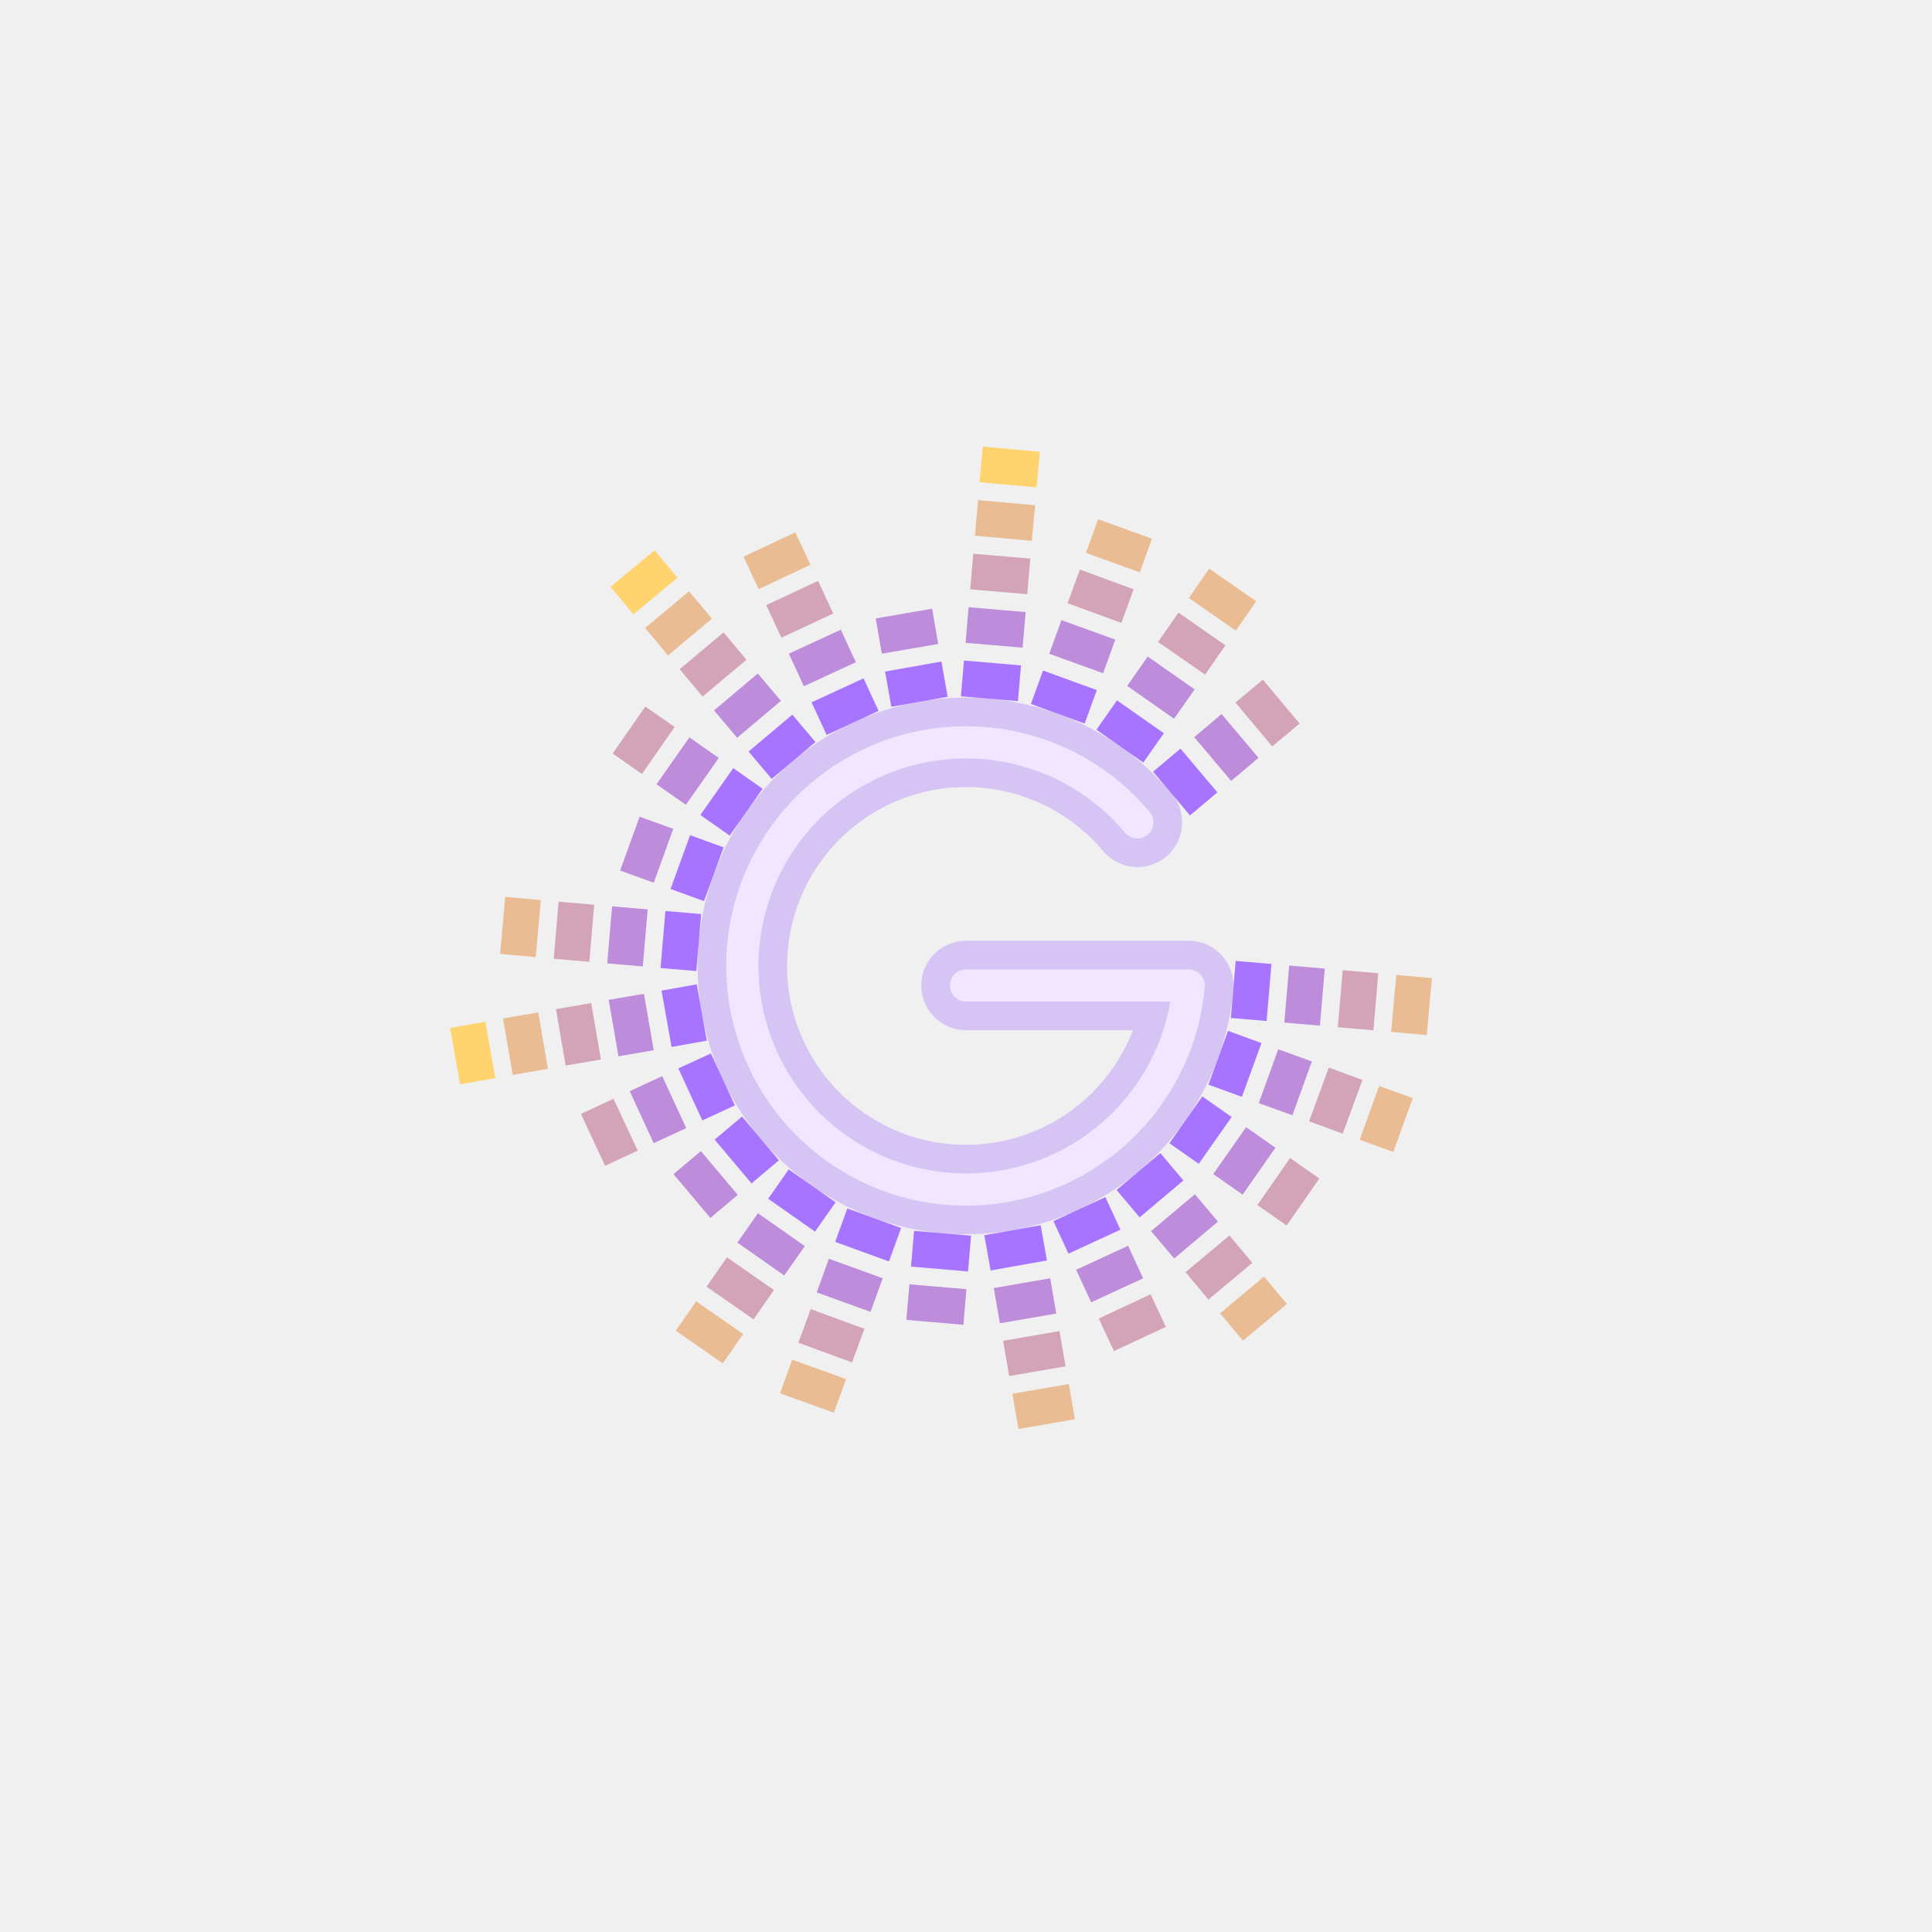
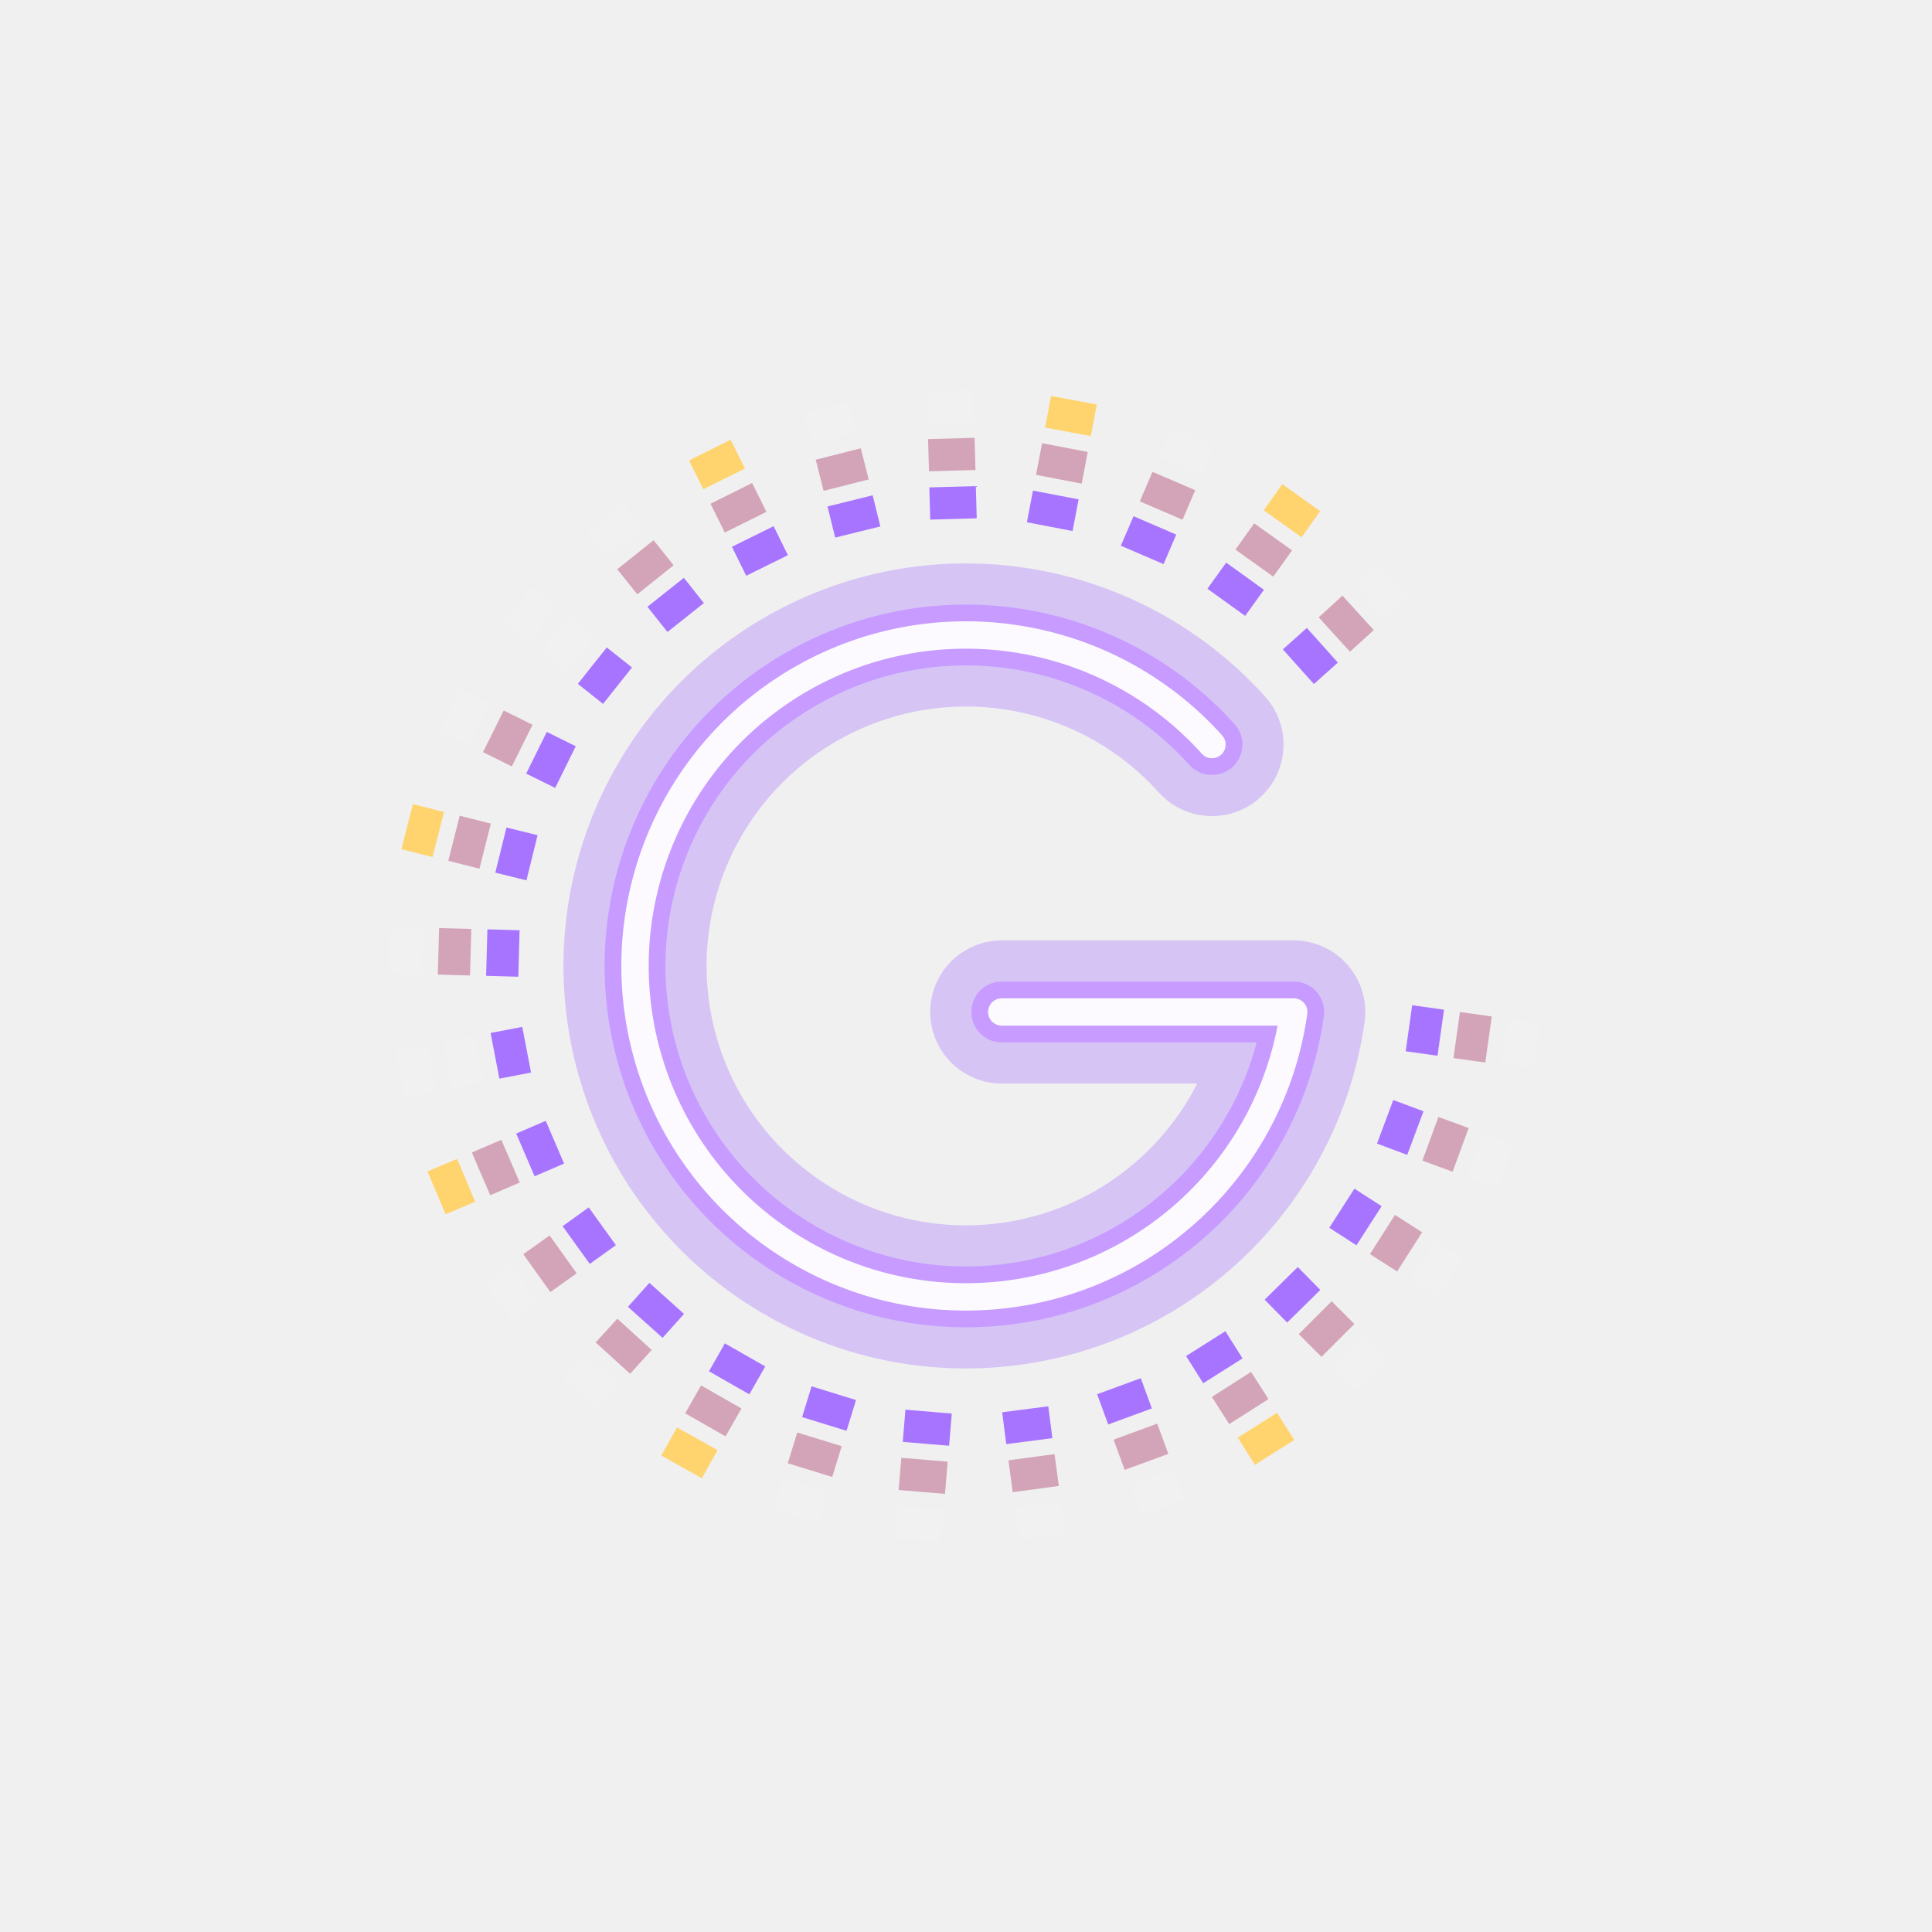
<svg xmlns="http://www.w3.org/2000/svg" viewBox="0 0 108 108" width="108" height="108">
-   <path d="M63.58 45.97 A12.5 12.5 0 1 0 66.45 55.09 L54 55.09" fill="none" stroke="#A774FF" stroke-opacity="0.35" stroke-width="5" stroke-linecap="round" stroke-linejoin="round" />
-   <path d="M63.58 45.97 A12.5 12.5 0 1 0 66.45 55.09 L54 55.09" fill="none" stroke="#F1E6FF" stroke-width="1.8" stroke-linecap="round" stroke-linejoin="round" />
-   <line x1="65.49" y1="44.36" x2="67.02" y2="43.07" stroke="#A774FF" stroke-width="3.2" />
-   <line x1="67.79" y1="42.43" x2="69.32" y2="41.14" stroke="#BD8CDB" stroke-width="3.2" />
-   <line x1="70.09" y1="40.50" x2="71.62" y2="39.22" stroke="#D3A4B7" stroke-width="3.2" />
-   <line x1="72.39" y1="38.57" x2="73.92" y2="37.29" stroke="#FFFFFF" stroke-opacity="0.06" stroke-width="3.2" />
-   <line x1="74.68" y1="36.64" x2="76.22" y2="35.36" stroke="#FFFFFF" stroke-opacity="0.06" stroke-width="3.2" />
-   <line x1="62.60" y1="41.71" x2="63.75" y2="40.07" stroke="#A774FF" stroke-width="3.2" />
-   <line x1="64.32" y1="39.26" x2="65.47" y2="37.62" stroke="#BD8CDB" stroke-width="3.2" />
-   <line x1="66.05" y1="36.80" x2="67.19" y2="35.16" stroke="#D3A4B7" stroke-width="3.2" />
-   <line x1="67.77" y1="34.34" x2="68.91" y2="32.70" stroke="#E9BC93" stroke-width="3.2" />
-   <line x1="69.49" y1="31.88" x2="70.63" y2="30.24" stroke="#FFFFFF" stroke-opacity="0.06" stroke-width="3.2" />
-   <line x1="59.13" y1="39.90" x2="59.81" y2="38.03" stroke="#A774FF" stroke-width="3.2" />
-   <line x1="60.16" y1="37.09" x2="60.84" y2="35.21" stroke="#BD8CDB" stroke-width="3.2" />
-   <line x1="61.18" y1="34.27" x2="61.87" y2="32.39" stroke="#D3A4B7" stroke-width="3.2" />
-   <line x1="62.21" y1="31.45" x2="62.89" y2="29.57" stroke="#E9BC93" stroke-width="3.2" />
-   <line x1="63.23" y1="28.63" x2="63.92" y2="26.75" stroke="#FFFFFF" stroke-opacity="0.06" stroke-width="3.2" />
-   <line x1="55.31" y1="39.06" x2="55.48" y2="37.06" stroke="#A774FF" stroke-width="3.2" />
-   <line x1="55.57" y1="36.07" x2="55.74" y2="34.08" stroke="#BD8CDB" stroke-width="3.2" />
-   <line x1="55.83" y1="33.08" x2="56.00" y2="31.09" stroke="#D3A4B7" stroke-width="3.2" />
-   <line x1="56.09" y1="30.09" x2="56.27" y2="28.10" stroke="#E9BC93" stroke-width="3.2" />
-   <line x1="56.35" y1="27.10" x2="56.53" y2="25.11" stroke="#FFD46F" stroke-width="3.2" />
-   <line x1="51.40" y1="39.23" x2="51.05" y2="37.26" stroke="#A774FF" stroke-width="3.2" />
-   <line x1="50.87" y1="36.27" x2="50.53" y2="34.30" stroke="#BD8CDB" stroke-width="3.2" />
-   <line x1="50.35" y1="33.32" x2="50.01" y2="31.35" stroke="#FFFFFF" stroke-opacity="0.06" stroke-width="3.2" />
-   <line x1="49.83" y1="30.36" x2="49.49" y2="28.39" stroke="#FFFFFF" stroke-opacity="0.06" stroke-width="3.2" />
-   <line x1="49.31" y1="27.41" x2="48.96" y2="25.44" stroke="#FFFFFF" stroke-opacity="0.06" stroke-width="3.2" />
-   <line x1="47.66" y1="40.41" x2="46.82" y2="38.59" stroke="#A774FF" stroke-width="3.2" />
-   <line x1="46.39" y1="37.69" x2="45.55" y2="35.87" stroke="#BD8CDB" stroke-width="3.2" />
-   <line x1="45.13" y1="34.97" x2="44.28" y2="33.15" stroke="#D3A4B7" stroke-width="3.2" />
-   <line x1="43.86" y1="32.25" x2="43.01" y2="30.44" stroke="#E9BC93" stroke-width="3.2" />
-   <line x1="42.59" y1="29.53" x2="41.74" y2="27.72" stroke="#FFFFFF" stroke-opacity="0.06" stroke-width="3.2" />
-   <line x1="44.36" y1="42.51" x2="43.07" y2="40.98" stroke="#A774FF" stroke-width="3.2" />
-   <line x1="42.43" y1="40.21" x2="41.14" y2="38.68" stroke="#BD8CDB" stroke-width="3.2" />
-   <line x1="40.50" y1="37.91" x2="39.22" y2="36.38" stroke="#D3A4B7" stroke-width="3.2" />
-   <line x1="38.57" y1="35.61" x2="37.29" y2="34.08" stroke="#E9BC93" stroke-width="3.2" />
-   <line x1="36.64" y1="33.32" x2="35.36" y2="31.78" stroke="#FFD46F" stroke-width="3.2" />
-   <line x1="41.71" y1="45.40" x2="40.07" y2="44.25" stroke="#A774FF" stroke-width="3.2" />
-   <line x1="39.26" y1="43.68" x2="37.62" y2="42.53" stroke="#BD8CDB" stroke-width="3.2" />
-   <line x1="36.80" y1="41.95" x2="35.16" y2="40.81" stroke="#D3A4B7" stroke-width="3.2" />
-   <line x1="34.34" y1="40.23" x2="32.70" y2="39.09" stroke="#FFFFFF" stroke-opacity="0.06" stroke-width="3.2" />
-   <line x1="31.88" y1="38.51" x2="30.24" y2="37.37" stroke="#FFFFFF" stroke-opacity="0.06" stroke-width="3.2" />
-   <line x1="39.90" y1="48.87" x2="38.03" y2="48.19" stroke="#A774FF" stroke-width="3.2" />
-   <line x1="37.09" y1="47.84" x2="35.21" y2="47.16" stroke="#BD8CDB" stroke-width="3.2" />
-   <line x1="34.27" y1="46.82" x2="32.39" y2="46.13" stroke="#FFFFFF" stroke-opacity="0.06" stroke-width="3.2" />
-   <line x1="31.45" y1="45.79" x2="29.57" y2="45.11" stroke="#FFFFFF" stroke-opacity="0.06" stroke-width="3.2" />
-   <line x1="28.63" y1="44.77" x2="26.75" y2="44.08" stroke="#FFFFFF" stroke-opacity="0.06" stroke-width="3.2" />
-   <line x1="39.06" y1="52.69" x2="37.06" y2="52.52" stroke="#A774FF" stroke-width="3.2" />
-   <line x1="36.07" y1="52.43" x2="34.08" y2="52.26" stroke="#BD8CDB" stroke-width="3.2" />
-   <line x1="33.08" y1="52.17" x2="31.09" y2="52.00" stroke="#D3A4B7" stroke-width="3.2" />
-   <line x1="30.09" y1="51.91" x2="28.10" y2="51.73" stroke="#E9BC93" stroke-width="3.2" />
-   <line x1="27.10" y1="51.65" x2="25.11" y2="51.47" stroke="#FFFFFF" stroke-opacity="0.06" stroke-width="3.2" />
-   <line x1="39.23" y1="56.60" x2="37.26" y2="56.95" stroke="#A774FF" stroke-width="3.2" />
-   <line x1="36.27" y1="57.13" x2="34.30" y2="57.47" stroke="#BD8CDB" stroke-width="3.2" />
-   <line x1="33.32" y1="57.65" x2="31.35" y2="57.99" stroke="#D3A4B7" stroke-width="3.2" />
-   <line x1="30.36" y1="58.17" x2="28.39" y2="58.51" stroke="#E9BC93" stroke-width="3.2" />
-   <line x1="27.41" y1="58.69" x2="25.44" y2="59.04" stroke="#FFD46F" stroke-width="3.2" />
-   <line x1="40.41" y1="60.34" x2="38.59" y2="61.18" stroke="#A774FF" stroke-width="3.2" />
-   <line x1="37.69" y1="61.61" x2="35.87" y2="62.45" stroke="#BD8CDB" stroke-width="3.2" />
-   <line x1="34.97" y1="62.87" x2="33.15" y2="63.72" stroke="#D3A4B7" stroke-width="3.2" />
-   <line x1="32.25" y1="64.14" x2="30.44" y2="64.99" stroke="#FFFFFF" stroke-opacity="0.06" stroke-width="3.2" />
-   <line x1="29.53" y1="65.41" x2="27.72" y2="66.26" stroke="#FFFFFF" stroke-opacity="0.06" stroke-width="3.2" />
-   <line x1="42.51" y1="63.64" x2="40.98" y2="64.93" stroke="#A774FF" stroke-width="3.2" />
-   <line x1="40.21" y1="65.57" x2="38.68" y2="66.86" stroke="#BD8CDB" stroke-width="3.2" />
-   <line x1="37.91" y1="67.50" x2="36.38" y2="68.78" stroke="#FFFFFF" stroke-opacity="0.06" stroke-width="3.2" />
-   <line x1="35.61" y1="69.43" x2="34.08" y2="70.71" stroke="#FFFFFF" stroke-opacity="0.06" stroke-width="3.2" />
-   <line x1="33.32" y1="71.36" x2="31.78" y2="72.64" stroke="#FFFFFF" stroke-opacity="0.06" stroke-width="3.2" />
-   <line x1="45.40" y1="66.29" x2="44.25" y2="67.93" stroke="#A774FF" stroke-width="3.2" />
-   <line x1="43.68" y1="68.74" x2="42.53" y2="70.38" stroke="#BD8CDB" stroke-width="3.2" />
-   <line x1="41.95" y1="71.20" x2="40.81" y2="72.84" stroke="#D3A4B7" stroke-width="3.2" />
-   <line x1="40.23" y1="73.66" x2="39.09" y2="75.30" stroke="#E9BC93" stroke-width="3.2" />
-   <line x1="38.51" y1="76.12" x2="37.37" y2="77.76" stroke="#FFFFFF" stroke-opacity="0.06" stroke-width="3.2" />
-   <line x1="48.87" y1="68.10" x2="48.19" y2="69.97" stroke="#A774FF" stroke-width="3.2" />
-   <line x1="47.84" y1="70.91" x2="47.16" y2="72.79" stroke="#BD8CDB" stroke-width="3.2" />
-   <line x1="46.82" y1="73.73" x2="46.13" y2="75.61" stroke="#D3A4B7" stroke-width="3.2" />
-   <line x1="45.79" y1="76.55" x2="45.11" y2="78.43" stroke="#E9BC93" stroke-width="3.2" />
-   <line x1="44.77" y1="79.37" x2="44.08" y2="81.25" stroke="#FFFFFF" stroke-opacity="0.06" stroke-width="3.2" />
-   <line x1="52.69" y1="68.94" x2="52.52" y2="70.94" stroke="#A774FF" stroke-width="3.2" />
-   <line x1="52.43" y1="71.93" x2="52.26" y2="73.92" stroke="#BD8CDB" stroke-width="3.2" />
-   <line x1="52.17" y1="74.92" x2="52.00" y2="76.91" stroke="#FFFFFF" stroke-opacity="0.06" stroke-width="3.2" />
-   <line x1="51.91" y1="77.91" x2="51.73" y2="79.90" stroke="#FFFFFF" stroke-opacity="0.06" stroke-width="3.2" />
-   <line x1="51.65" y1="80.90" x2="51.47" y2="82.89" stroke="#FFFFFF" stroke-opacity="0.06" stroke-width="3.2" />
-   <line x1="56.60" y1="68.77" x2="56.95" y2="70.74" stroke="#A774FF" stroke-width="3.2" />
-   <line x1="57.13" y1="71.73" x2="57.47" y2="73.70" stroke="#BD8CDB" stroke-width="3.2" />
-   <line x1="57.65" y1="74.68" x2="57.99" y2="76.65" stroke="#D3A4B7" stroke-width="3.2" />
-   <line x1="58.17" y1="77.64" x2="58.51" y2="79.61" stroke="#E9BC93" stroke-width="3.2" />
-   <line x1="58.69" y1="80.59" x2="59.04" y2="82.56" stroke="#FFFFFF" stroke-opacity="0.06" stroke-width="3.2" />
-   <line x1="60.34" y1="67.59" x2="61.18" y2="69.41" stroke="#A774FF" stroke-width="3.2" />
-   <line x1="61.61" y1="70.31" x2="62.45" y2="72.13" stroke="#BD8CDB" stroke-width="3.2" />
-   <line x1="62.87" y1="73.03" x2="63.72" y2="74.85" stroke="#D3A4B7" stroke-width="3.2" />
-   <line x1="64.14" y1="75.75" x2="64.99" y2="77.56" stroke="#FFFFFF" stroke-opacity="0.06" stroke-width="3.2" />
-   <line x1="65.41" y1="78.47" x2="66.26" y2="80.28" stroke="#FFFFFF" stroke-opacity="0.06" stroke-width="3.2" />
-   <line x1="63.64" y1="65.49" x2="64.93" y2="67.02" stroke="#A774FF" stroke-width="3.2" />
-   <line x1="65.57" y1="67.79" x2="66.86" y2="69.32" stroke="#BD8CDB" stroke-width="3.2" />
-   <line x1="67.50" y1="70.09" x2="68.78" y2="71.62" stroke="#D3A4B7" stroke-width="3.2" />
-   <line x1="69.43" y1="72.39" x2="70.71" y2="73.92" stroke="#E9BC93" stroke-width="3.2" />
-   <line x1="71.36" y1="74.68" x2="72.64" y2="76.22" stroke="#FFFFFF" stroke-opacity="0.06" stroke-width="3.2" />
-   <line x1="66.29" y1="62.60" x2="67.93" y2="63.75" stroke="#A774FF" stroke-width="3.2" />
-   <line x1="68.74" y1="64.32" x2="70.38" y2="65.47" stroke="#BD8CDB" stroke-width="3.2" />
-   <line x1="71.20" y1="66.05" x2="72.84" y2="67.19" stroke="#D3A4B7" stroke-width="3.2" />
-   <line x1="73.66" y1="67.77" x2="75.30" y2="68.91" stroke="#FFFFFF" stroke-opacity="0.06" stroke-width="3.2" />
-   <line x1="76.12" y1="69.49" x2="77.76" y2="70.63" stroke="#FFFFFF" stroke-opacity="0.06" stroke-width="3.2" />
-   <line x1="68.10" y1="59.13" x2="69.97" y2="59.81" stroke="#A774FF" stroke-width="3.2" />
-   <line x1="70.91" y1="60.16" x2="72.79" y2="60.84" stroke="#BD8CDB" stroke-width="3.2" />
-   <line x1="73.73" y1="61.18" x2="75.61" y2="61.87" stroke="#D3A4B7" stroke-width="3.2" />
-   <line x1="76.55" y1="62.21" x2="78.43" y2="62.89" stroke="#E9BC93" stroke-width="3.2" />
-   <line x1="79.37" y1="63.23" x2="81.25" y2="63.92" stroke="#FFFFFF" stroke-opacity="0.06" stroke-width="3.2" />
-   <line x1="68.94" y1="55.31" x2="70.94" y2="55.48" stroke="#A774FF" stroke-width="3.2" />
-   <line x1="71.93" y1="55.57" x2="73.92" y2="55.74" stroke="#BD8CDB" stroke-width="3.2" />
-   <line x1="74.92" y1="55.83" x2="76.91" y2="56.00" stroke="#D3A4B7" stroke-width="3.2" />
-   <line x1="77.91" y1="56.09" x2="79.90" y2="56.27" stroke="#E9BC93" stroke-width="3.2" />
-   <line x1="80.90" y1="56.35" x2="82.89" y2="56.53" stroke="#FFFFFF" stroke-opacity="0.06" stroke-width="3.2" />
+   <path d="M76.59,33.66 L77.93,32.45 M65.98,26.06 L66.68,24.40 M53.15,23.61 L53.10,21.81 M46.65,24.50 L46.21,22.76 M34.95,30.31 L33.82,28.91 M32.41,36.64 L31.01,35.52 M30.31,34.95 L28.91,33.82 M26.77,40.48 L25.16,39.68 M23.61,53.15 L21.81,53.10 M26.79,59.19 L25.02,59.53 M24.14,59.70 L22.37,60.03 M29.28,71.70 L27.82,72.74 M33.66,76.59 L32.45,77.93 M45.01,83.04 L44.48,84.76 M51.46,84.29 L51.31,86.09 M58.02,84.13 L58.26,85.92 M64.40,82.57 L65.01,84.26 M75.42,75.57 L76.69,76.85 M79.55,70.47 L81.07,71.44 M82.49,64.60 L84.18,65.22 M84.10,58.23 L85.89,58.48" fill="none" stroke="#FFFFFF" stroke-opacity="0.06" stroke-width="2.6" stroke-linecap="butt" stroke-linejoin="miter" />
+   <path d="M72.58,37.27 L73.92,36.07 M68.55,33.67 L69.60,32.21 M63.85,31.02 L64.56,29.37 M58.68,29.44 L59.02,27.67 M53.30,29.01 L53.25,27.21 M47.95,29.74 L47.52,28.00 M42.88,31.61 L42.08,29.99 M38.33,34.52 L37.21,33.11 M34.52,38.33 L33.11,37.21 M31.61,42.88 L29.99,42.08 M29.74,47.95 L28.00,47.52 M29.01,53.30 L27.21,53.25 M29.44,58.68 L27.67,59.02 M31.02,63.85 L29.37,64.56 M33.67,68.55 L32.21,69.60 M37.27,72.58 L36.07,73.92 M41.65,75.74 L40.76,77.30 M46.61,77.88 L46.08,79.60 M51.91,78.91 L51.76,80.71 M57.31,78.78 L57.54,80.56 M62.55,77.49 L63.17,79.18 M67.40,75.11 L68.36,76.63 M71.62,71.74 L72.88,73.02 M75.01,67.54 L76.53,68.52 M77.43,62.71 L79.12,63.34 M78.76,57.48 L80.54,57.73" fill="none" stroke="#A774FF" stroke-opacity="1" stroke-width="2.6" stroke-linecap="butt" stroke-linejoin="miter" />
+   <path d="M74.59,35.47 L75.92,34.26 M70.12,31.48 L71.17,30.01 M64.91,28.54 L65.62,26.89 M59.19,26.79 L59.53,25.02 M53.23,26.31 L53.18,24.51 M47.30,27.12 L46.86,25.38 M41.68,29.19 L40.88,27.58 M36.64,32.41 L35.52,31.01 M29.19,41.68 L27.58,40.88 M27.12,47.30 L25.38,46.86 M26.31,53.23 L24.51,53.18 M28.54,64.91 L26.89,65.62 M31.48,70.12 L30.01,71.17 M35.47,74.59 L34.26,75.92 M40.32,78.09 L39.43,79.65 M45.81,80.46 L45.28,82.18 M51.68,81.60 L51.53,83.40 M57.66,81.46 L57.90,83.24 M63.47,80.03 L64.09,81.72 M68.84,77.39 L69.81,78.91 M73.52,73.66 L74.79,74.93 M77.28,69.01 L78.80,69.98 M79.96,63.66 L81.65,64.28 M81.43,57.86 L83.21,58.11" fill="none" stroke="#D3A4B7" stroke-opacity="1" stroke-width="2.6" stroke-linecap="butt" stroke-linejoin="miter" />
+   <path d="M71.70,29.28 L72.74,27.82 M59.70,24.14 L60.03,22.37 M40.48,26.77 L39.68,25.16 M24.50,46.65 L22.76,46.21 M26.06,65.98 L24.40,66.68 M38.98,80.43 L38.10,82.00 M70.29,79.67 L71.25,81.19" fill="none" stroke="#FFD46F" stroke-opacity="1" stroke-width="2.6" stroke-linecap="butt" stroke-linejoin="miter" />
+   <path d="M67.75,41.62 A18.5,18.5 0 1,0 72.32,56.57 L56,56.57" fill="none" stroke="#A774FF" stroke-opacity="0.35" stroke-width="8" stroke-linecap="round" stroke-linejoin="round" />
+   <path d="M67.75,41.62 A18.5,18.5 0 1,0 72.32,56.57 L56,56.57" fill="none" stroke="#C79BFF" stroke-opacity="1" stroke-width="3.4" stroke-linecap="round" stroke-linejoin="round" />
+   <path d="M67.75,41.62 A18.5,18.5 0 1,0 72.32,56.57 L56,56.57" fill="none" stroke="#FFFFFF" stroke-opacity="0.95" stroke-width="1.53" stroke-linecap="round" stroke-linejoin="round" />
</svg>
